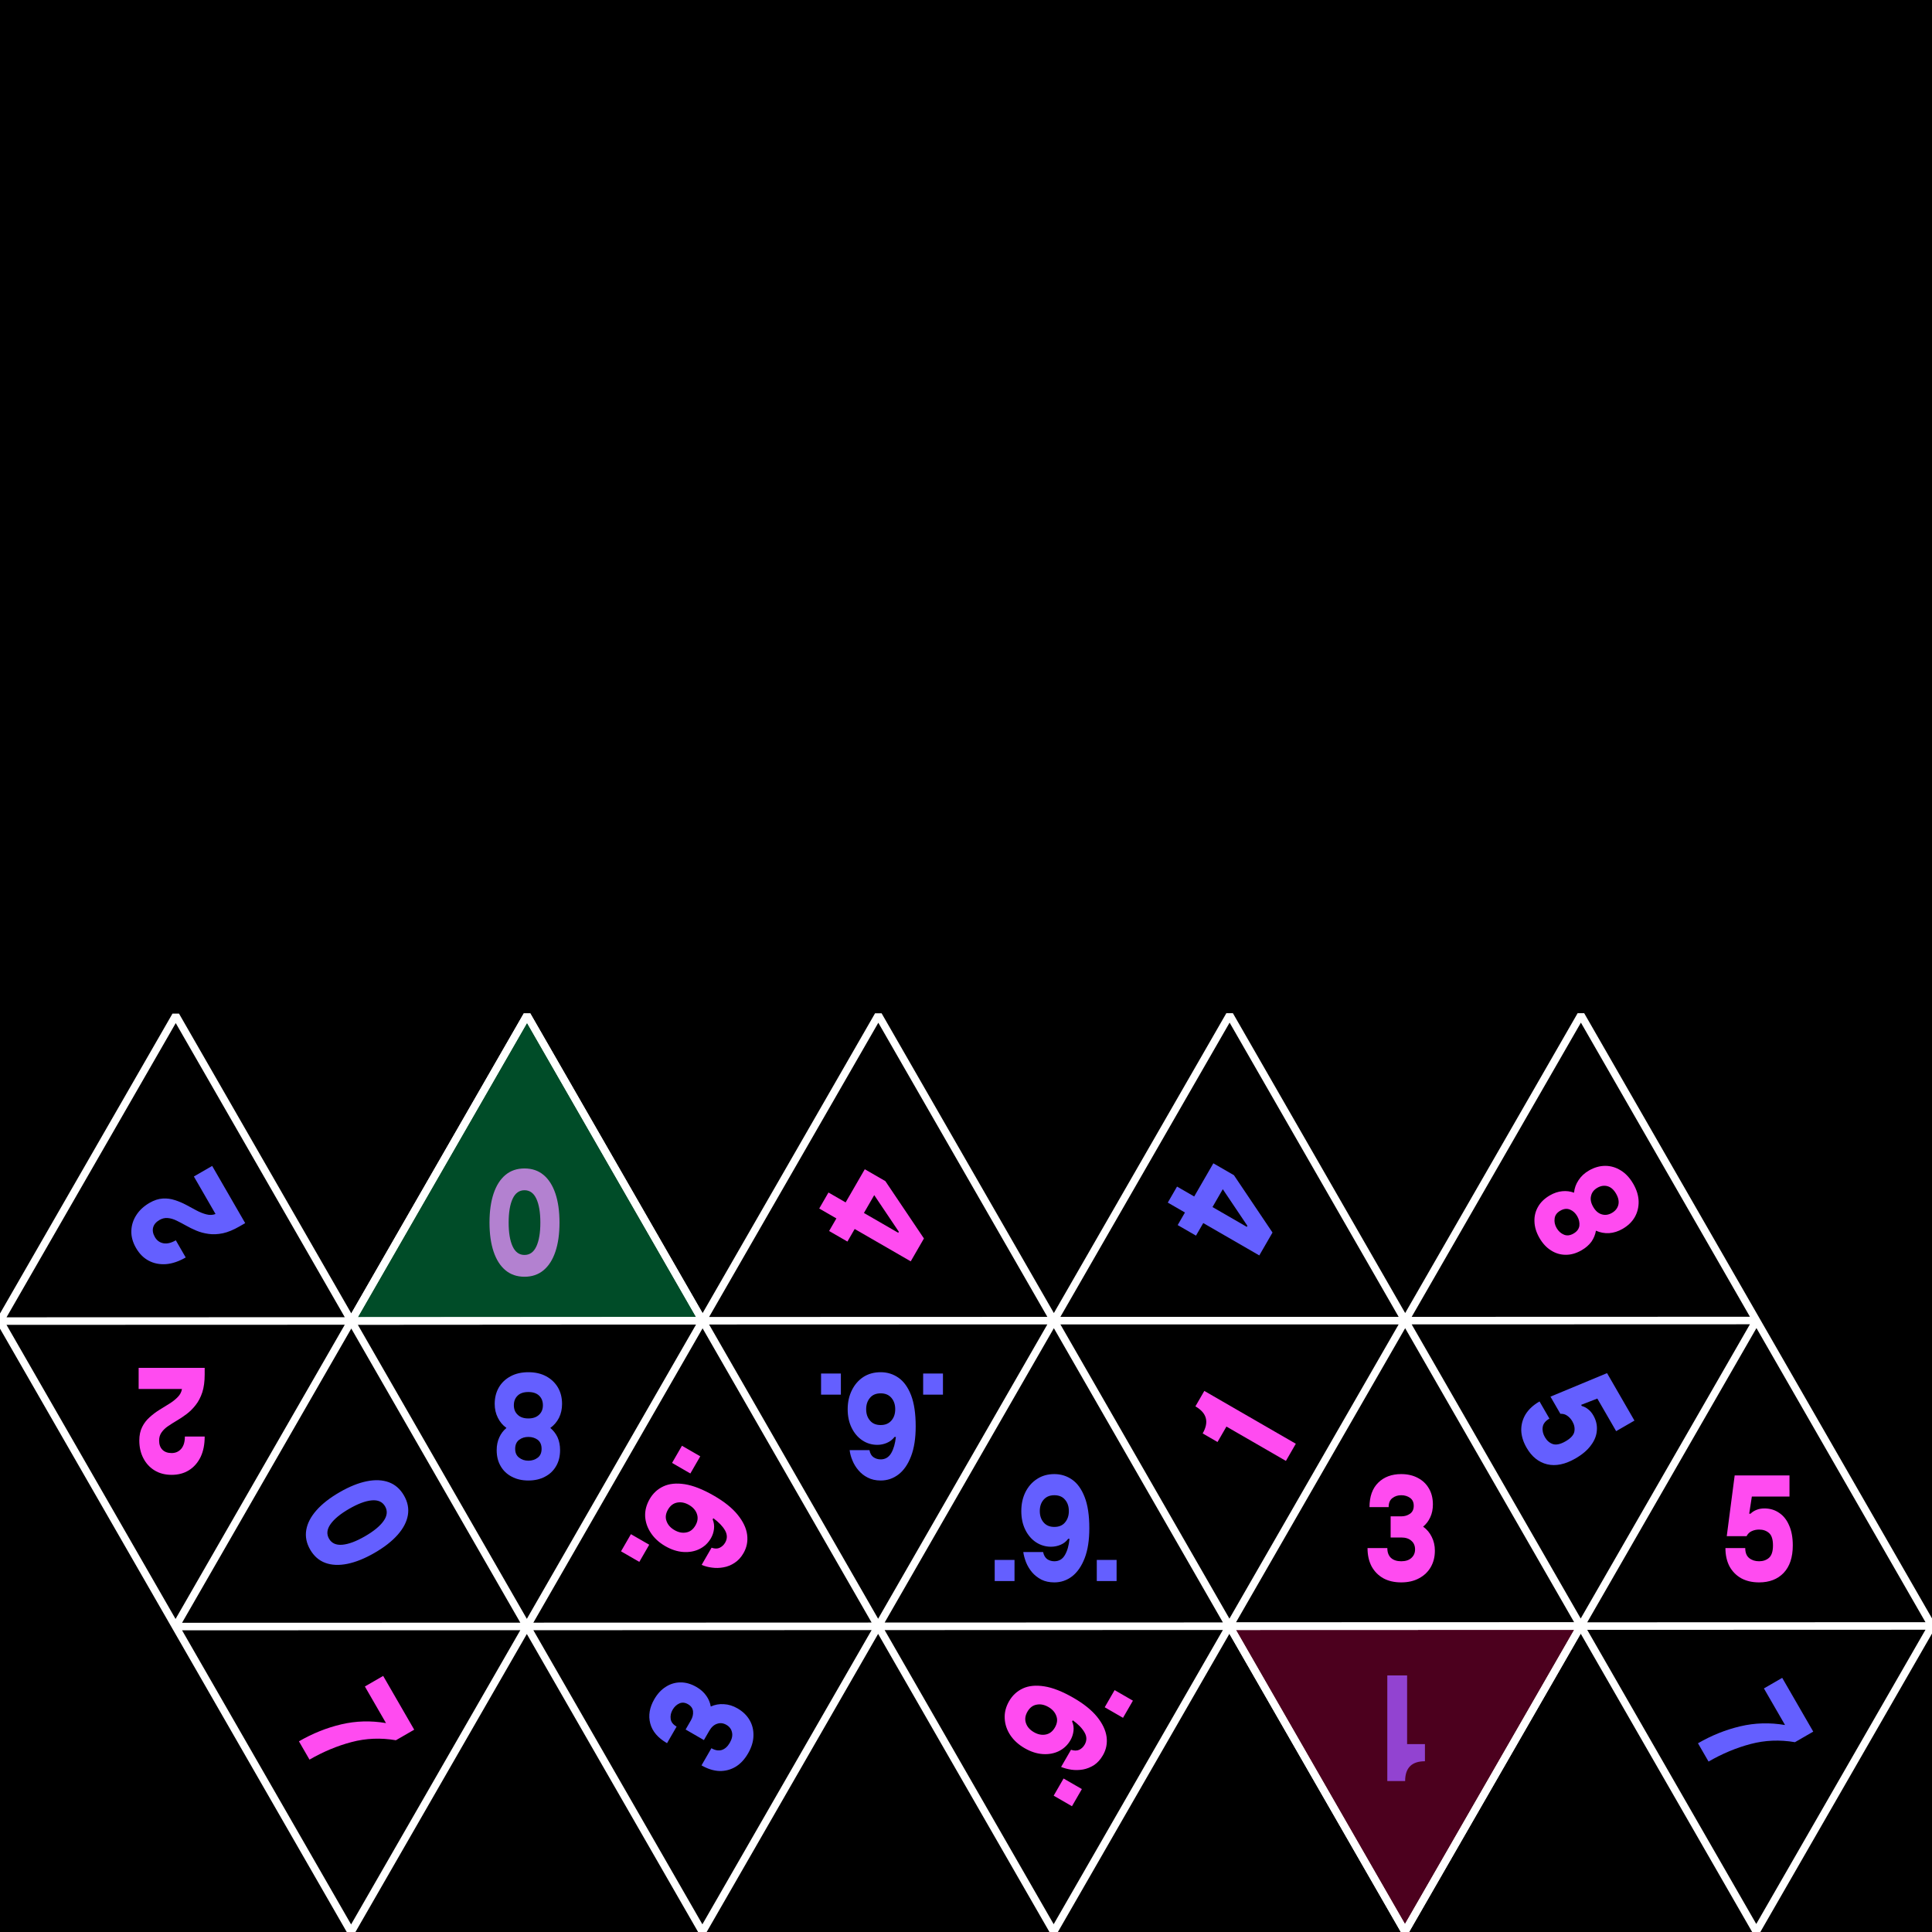
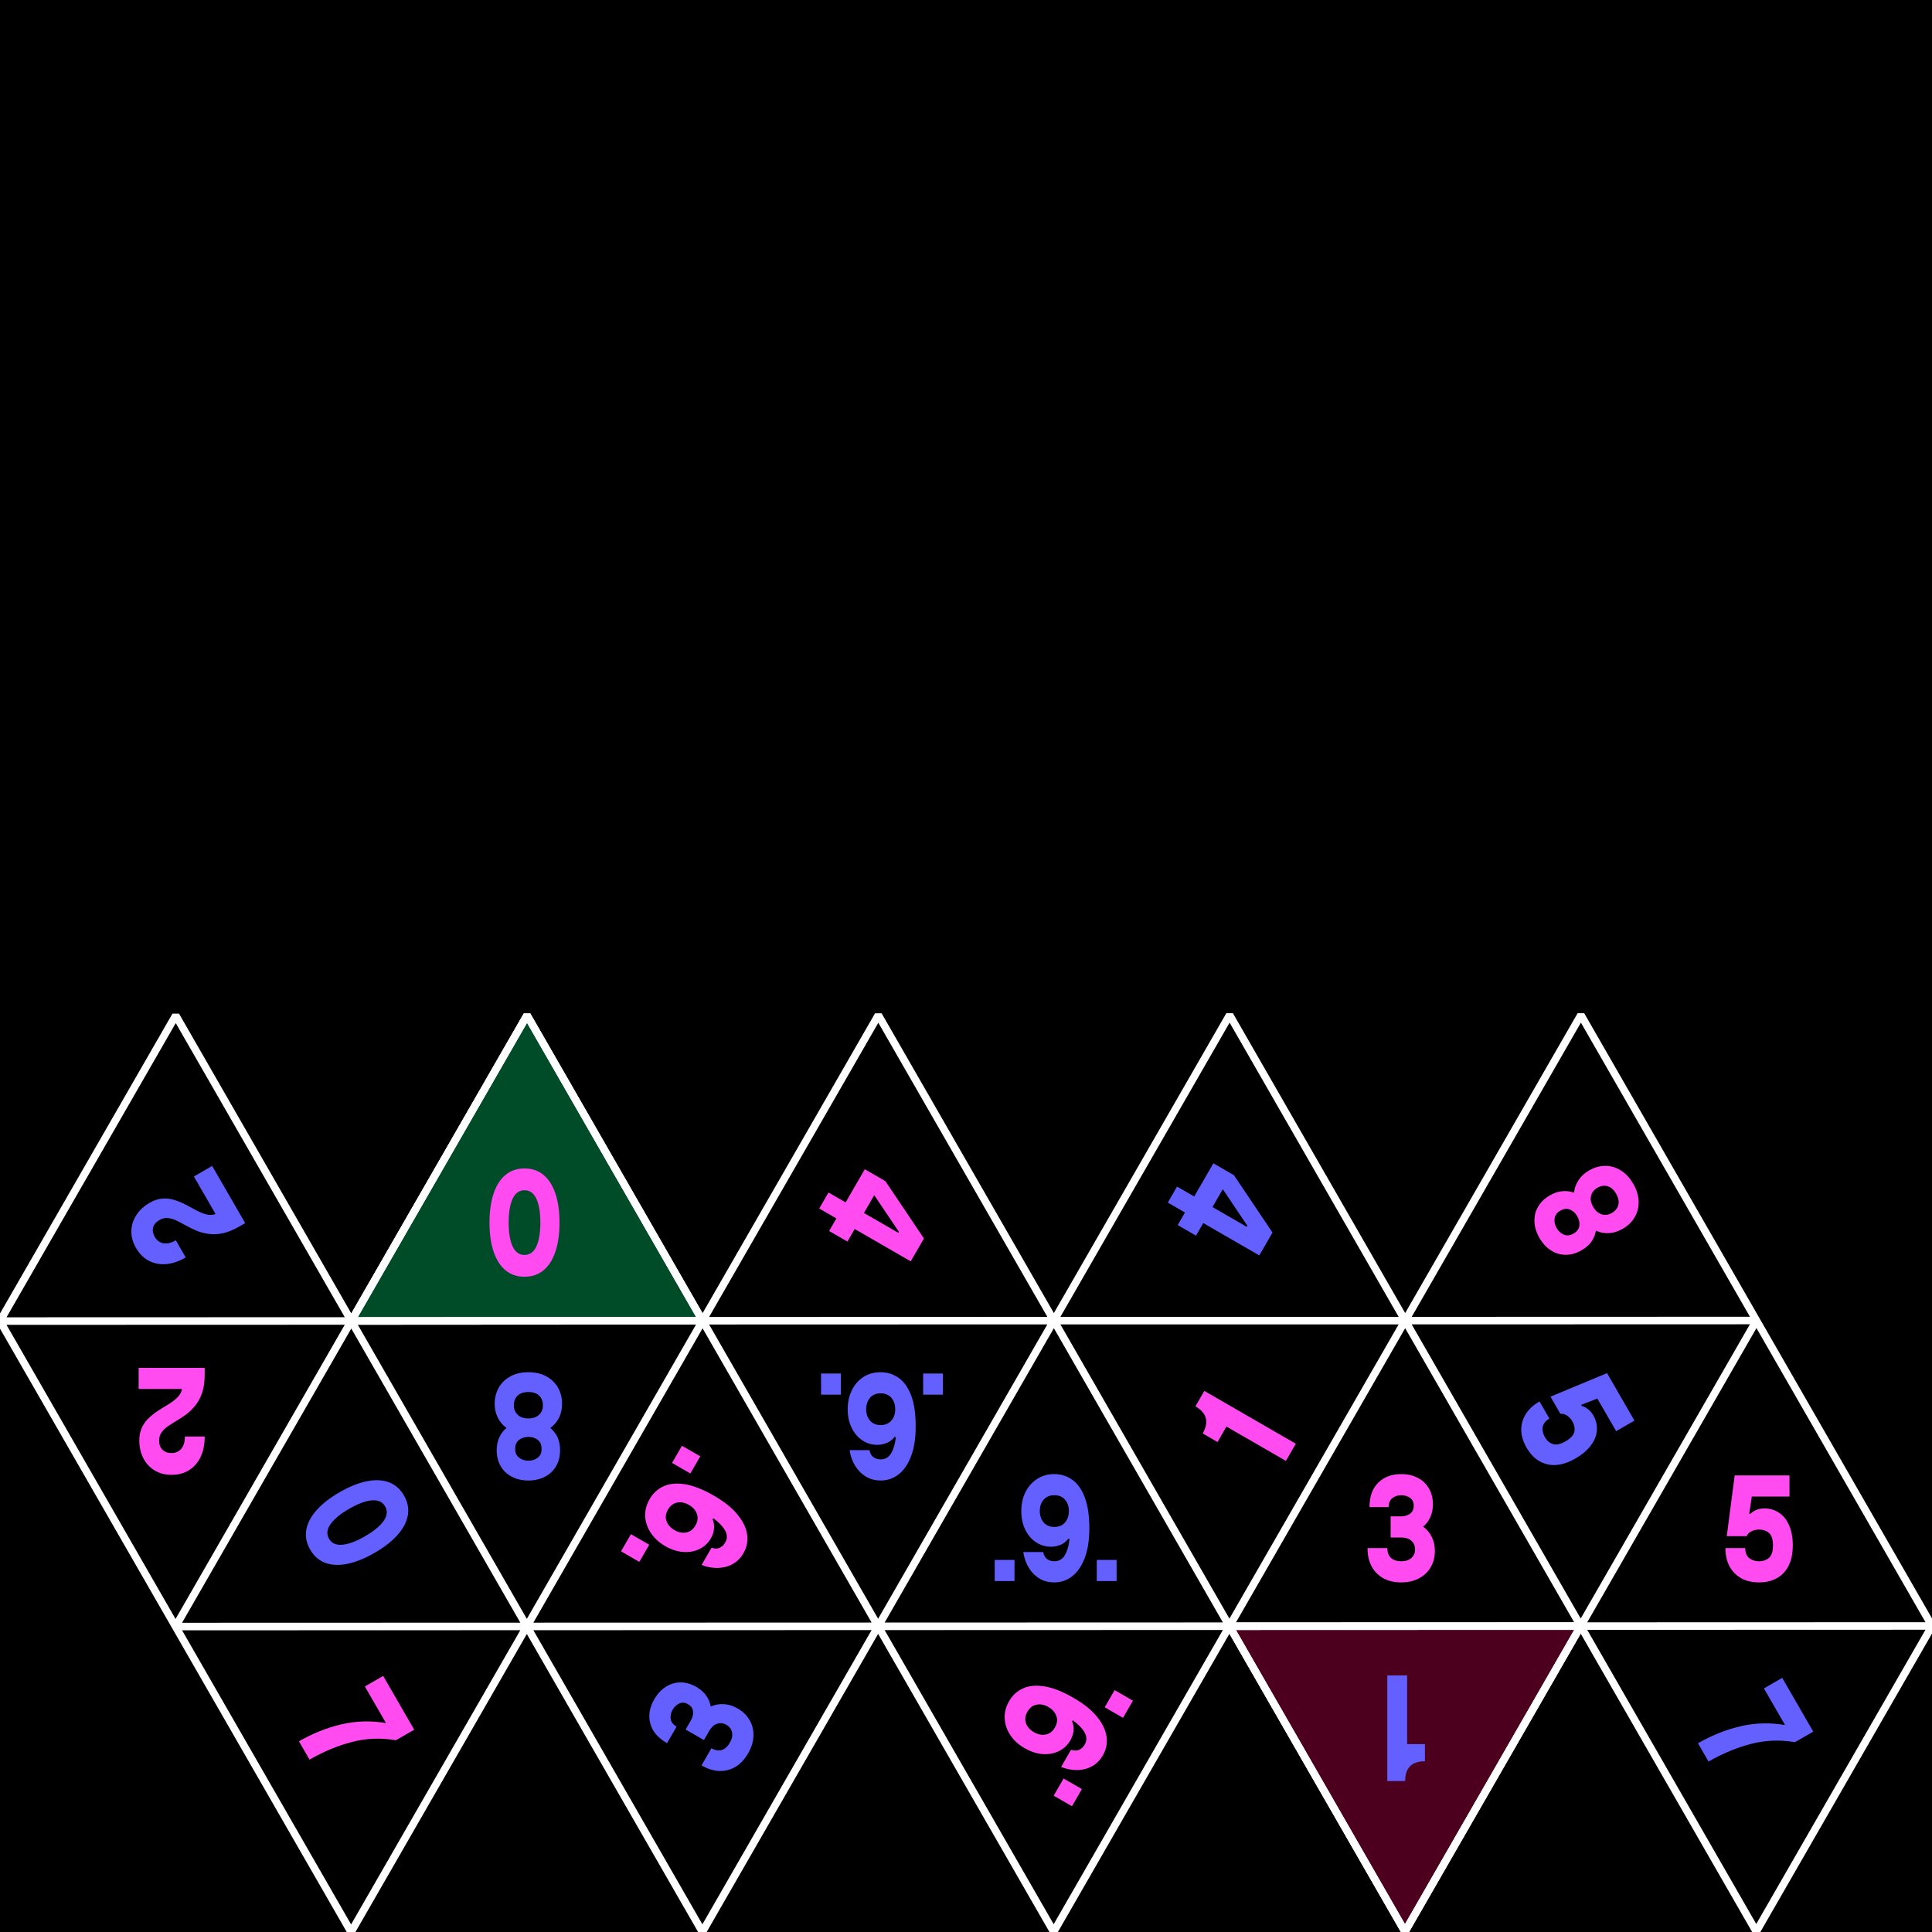
<svg xmlns="http://www.w3.org/2000/svg" width="1024" height="1024" viewBox="0 0 1024 1024" fill="none">
  <g clip-path="url(#clip0_1252_232)">
    <rect width="1024" height="1024" fill="black" />
+     <path d="M651.617 861.92L837.809 861.86L744.661 1023.82L651.617 861.92Z" fill="#FF0066" fill-opacity="0.3" stroke="white" stroke-width="4" stroke-linejoin="bevel" />
+     <path d="M372.383 700.02L186.192 700.14L279.339 538.12L372.383 700.02Z" fill="#00FF88" fill-opacity="0.3" stroke="white" stroke-width="4" stroke-linejoin="bevel" />
+     <path d="M93.043 862.099L279.235 862.04M186.191 700.139L93.148 538.24L0 700.199L93.043 862.099L186.087 1024L279.235 862.04M93.043 862.099L186.191 700.139M279.235 862.04L372.383 700.02M279.235 862.04L186.191 700.139M279.235 862.04L465.426 861.98M279.235 862.04L372.278 1023.94L465.426 861.98M0 700.199L186.191 700.139M186.191 700.139L372.383 700.02M186.191 700.139L279.339 538.12L372.383 700.02M372.383 700.02L558.574 699.96M372.383 700.02L465.426 861.98M372.383 700.02L465.531 538.06L558.574 699.96M465.426 861.98L558.574 699.96M465.426 861.98L651.617 861.92M465.426 861.98L558.469 1023.88L651.617 861.92M558.574 699.96L744.766 699.96M558.574 699.96L651.617 861.92M558.574 699.96L651.722 538L744.766 699.96M651.617 861.92L744.766 699.96M651.617 861.92L837.809 861.86M651.617 861.92L744.661 1023.82L837.809 861.86M744.766 699.96L930.957 699.9M744.766 699.96L837.809 861.86M744.766 699.96L837.914 538L930.957 699.9M837.809 861.86L930.957 699.9M837.809 861.86L1024 861.799M930.957 699.9L1024 861.799L930.852 1023.76L837.809 861.86" stroke="white" stroke-width="4" stroke-linejoin="bevel" />
    <path d="M259.446 648C259.446 642.027 260.169 636.893 261.616 632.6C263.063 628.307 265.163 625.017 267.916 622.73C270.669 620.443 274.029 619.3 277.996 619.3C281.963 619.3 285.323 620.443 288.076 622.73C290.829 625.017 292.929 628.307 294.376 632.6C295.823 636.893 296.546 642.027 296.546 648C296.546 653.973 295.823 659.107 294.376 663.4C292.929 667.693 290.829 670.983 288.076 673.27C285.323 675.557 281.963 676.7 277.996 676.7C274.029 676.7 270.669 675.557 267.916 673.27C265.163 670.983 263.063 667.693 261.616 663.4C260.169 659.107 259.446 653.973 259.446 648ZM269.596 648C269.596 653.367 270.296 657.567 271.696 660.6C273.096 663.633 275.196 665.15 277.996 665.15C280.796 665.15 282.896 663.633 284.296 660.6C285.696 657.567 286.396 653.367 286.396 648C286.396 642.633 285.696 638.433 284.296 635.4C282.896 632.367 280.796 630.85 277.996 630.85C275.196 630.85 273.096 632.367 271.696 635.4C270.296 638.433 269.596 642.633 269.596 648Z" fill="#FF4BF0" />
-     <path d="M899.962 923.969C907.236 919.769 914.719 916.769 922.409 914.969C930.14 913.146 938.04 912.923 946.11 914.3L934.91 894.901L944.609 889.301L961.059 917.793L951.36 923.393C943.29 922.016 935.448 922.341 927.834 924.366C920.26 926.368 912.836 929.468 905.562 933.668L899.962 923.969Z" fill="#645FFF" />
-     <path d="M842.185 620.391C845.014 618.758 847.881 617.938 850.787 617.93C853.693 617.923 856.449 618.73 859.055 620.351C861.638 621.931 863.839 624.297 865.659 627.45C867.479 630.602 868.428 633.692 868.505 636.719C868.582 639.746 867.903 642.536 866.467 645.089C865.008 647.602 862.864 649.675 860.035 651.308C857.691 652.662 855.301 653.422 852.865 653.589C850.405 653.716 848.079 653.28 845.887 652.283C845.531 654.374 844.738 656.314 843.508 658.102C842.213 659.873 840.475 661.389 838.292 662.649C835.463 664.282 832.668 665.088 829.907 665.065C827.106 665.066 824.509 664.302 822.117 662.773C819.685 661.267 817.629 659.06 815.949 656.15C814.269 653.24 813.385 650.355 813.297 647.496C813.169 644.661 813.806 642.03 815.207 639.604C816.568 637.202 818.663 635.184 821.492 633.55C823.675 632.29 825.868 631.563 828.073 631.368C830.213 631.156 832.278 631.419 834.267 632.156C834.499 629.759 835.297 627.547 836.66 625.521C837.999 623.454 839.841 621.744 842.185 620.391ZM825.043 650.9C825.999 652.557 827.292 653.723 828.922 654.399C830.488 655.058 832.18 654.862 833.999 653.812C835.817 652.762 836.853 651.383 837.106 649.674C837.295 647.948 836.911 646.257 835.954 644.6C834.998 642.943 833.737 641.785 832.171 641.126C830.541 640.45 828.817 640.637 826.999 641.687C825.18 642.737 824.176 644.125 823.987 645.851C823.734 647.56 824.086 649.243 825.043 650.9ZM844.442 639.7C845.655 641.801 847.166 643.111 848.974 643.63C850.742 644.172 852.535 643.918 854.354 642.868C856.172 641.818 857.309 640.38 857.764 638.555C858.179 636.753 857.779 634.801 856.566 632.7C855.329 630.558 853.839 629.236 852.094 628.734C850.286 628.216 848.472 628.481 846.654 629.531C844.835 630.581 843.718 632.007 843.304 633.809C842.826 635.594 843.205 637.558 844.442 639.7Z" fill="#FF4BF0" />
-     <path d="M809.138 767.351C807.318 764.199 806.369 761.109 806.292 758.083C806.255 755.032 807.036 752.184 808.633 749.537C810.294 746.908 812.741 744.66 815.974 742.793L821.224 751.886C819.123 753.1 817.937 754.592 817.667 756.365C817.397 758.137 817.787 759.933 818.837 761.751C819.887 763.57 821.288 764.782 823.038 765.388C824.83 765.971 827.079 765.48 829.787 763.917C832.535 762.33 834.085 760.627 834.435 758.808C834.786 756.989 834.436 755.17 833.386 753.351C832.686 752.139 831.791 751.147 830.699 750.377C829.671 749.623 828.448 749.278 827.03 749.342L821.78 740.249L851.766 727.786L866.291 752.944L856.592 758.544L846.617 741.267L838.036 744.605L838.386 745.211C839.597 745.536 840.708 746.107 841.719 746.924C842.77 747.718 843.693 748.802 844.486 750.176C845.956 752.722 846.584 755.35 846.37 758.06C846.221 760.787 845.187 763.431 843.271 765.993C841.419 768.571 838.674 770.91 835.037 773.01C829.581 776.16 824.573 777.192 820.013 776.107C815.493 774.999 811.868 772.08 809.138 767.351Z" fill="#645FFF" />
+     <path d="M899.962 923.969C907.236 919.769 914.719 916.77 922.409 914.97C930.14 913.147 938.04 912.924 946.11 914.3L934.91 894.901L944.609 889.301L961.059 917.793L951.36 923.393C943.29 922.017 935.448 922.341 927.834 924.366C920.26 926.368 912.836 929.469 905.562 933.669L899.962 923.969Z" fill="#645FFF" />
+     <path d="M842.185 620.391C845.014 618.757 847.881 617.937 850.787 617.93C853.693 617.923 856.449 618.73 859.055 620.35C861.638 621.931 863.839 624.297 865.659 627.449C867.479 630.602 868.428 633.691 868.505 636.718C868.582 639.745 867.903 642.535 866.467 645.088C865.008 647.601 862.864 649.674 860.035 651.308C857.691 652.661 855.301 653.421 852.865 653.588C850.405 653.715 848.079 653.28 845.887 652.282C845.531 654.374 844.738 656.313 843.508 658.102C842.213 659.873 840.475 661.388 838.292 662.648C835.463 664.282 832.668 665.087 829.907 665.065C827.106 665.066 824.509 664.302 822.117 662.773C819.685 661.267 817.629 659.059 815.949 656.149C814.269 653.239 813.385 650.355 813.297 647.496C813.169 644.66 813.806 642.029 815.207 639.604C816.568 637.201 818.663 635.183 821.492 633.55C823.675 632.29 825.868 631.562 828.073 631.367C830.213 631.155 832.278 631.418 834.267 632.156C834.499 629.759 835.297 627.547 836.66 625.521C837.999 623.454 839.841 621.744 842.185 620.391ZM825.043 650.899C825.999 652.556 827.292 653.723 828.922 654.398C830.488 655.057 832.18 654.861 833.999 653.811C835.817 652.761 836.853 651.382 837.106 649.673C837.295 647.948 836.911 646.256 835.954 644.599C834.998 642.942 833.737 641.784 832.171 641.126C830.541 640.45 828.817 640.637 826.999 641.687C825.18 642.737 824.176 644.125 823.987 645.851C823.734 647.559 824.086 649.242 825.043 650.899ZM844.442 639.699C845.655 641.801 847.166 643.111 848.974 643.63C850.742 644.172 852.535 643.918 854.354 642.868C856.172 641.818 857.309 640.38 857.764 638.555C858.179 636.753 857.779 634.801 856.566 632.699C855.329 630.557 853.839 629.235 852.094 628.734C850.286 628.215 848.472 628.481 846.654 629.531C844.835 630.581 843.718 632.007 843.304 633.809C842.826 635.594 843.205 637.557 844.442 639.699Z" fill="#FF4BF0" />
+     <path d="M809.138 767.351C807.318 764.199 806.37 761.109 806.293 758.083C806.256 755.032 807.036 752.184 808.633 749.537C810.295 746.908 812.742 744.66 815.975 742.793L821.225 751.886C819.123 753.1 817.938 754.592 817.668 756.365C817.398 758.137 817.788 759.933 818.838 761.751C819.888 763.57 821.288 764.782 823.039 765.388C824.83 765.971 827.08 765.48 829.787 763.917C832.536 762.33 834.085 760.627 834.436 758.808C834.787 756.989 834.437 755.17 833.387 753.351C832.687 752.139 831.791 751.147 830.7 750.377C829.672 749.623 828.449 749.278 827.031 749.342L821.781 740.249L851.767 727.786L866.292 752.944L856.592 758.544L846.617 741.267L838.037 744.605L838.387 745.211C839.598 745.536 840.709 746.107 841.72 746.924C842.771 747.718 843.693 748.802 844.486 750.176C845.956 752.722 846.585 755.35 846.371 758.06C846.221 760.787 845.188 763.431 843.272 765.993C841.419 768.571 838.675 770.91 835.037 773.01C829.581 776.16 824.573 777.192 820.013 776.107C815.493 774.999 811.868 772.08 809.138 767.351Z" fill="#645FFF" />
    <path d="M643.099 616.58L654.011 622.88L674.453 653.274L667.453 665.398L637.748 648.248L633.898 654.916L624.199 649.316L628.049 642.648L618.955 637.398L623.855 628.911L632.949 634.161L643.099 616.58ZM648.108 630.304L642.648 639.761L660.835 650.261L661.15 649.715L648.108 630.304Z" fill="#645FFF" />
-     <path d="M681.562 774.31L650.039 756.11L645.314 764.294L637.433 759.744C640.933 753.682 639.652 748.901 633.59 745.401L638.315 737.217L686.812 765.217L681.562 774.31Z" fill="#FF4BF0" />
+     <path d="M681.562 774.311L650.039 756.111L645.314 764.294L637.433 759.744C640.933 753.682 639.652 748.901 633.59 745.401L638.315 737.217L686.812 765.217L681.562 774.311Z" fill="#FF4BF0" />
    <path d="M745.797 888L745.797 924.4L755.247 924.4L755.247 933.5C748.247 933.5 744.747 937 744.747 944L735.297 944L735.297 888L745.797 888Z" fill="#645FFF" />
    <path d="M499.786 728L499.786 739.2L489.286 739.2L489.286 728L499.786 728ZM474.836 761.6L474.136 761.6C473.063 763 471.709 764.05 470.076 764.75C468.443 765.45 466.763 765.8 465.036 765.8C462.096 765.8 459.436 765.007 457.056 763.42C454.676 761.833 452.786 759.617 451.386 756.77C449.986 753.923 449.286 750.633 449.286 746.9C449.286 743.167 450.033 739.807 451.526 736.82C452.973 733.88 455.003 731.547 457.616 729.82C460.229 728.14 463.286 727.3 466.786 727.3C470.286 727.3 473.436 728.28 476.236 730.24C479.036 732.2 481.253 735.28 482.886 739.48C484.519 743.727 485.336 749.233 485.336 756C485.336 762.3 484.519 767.573 482.886 771.82C481.253 776.113 479.036 779.333 476.236 781.48C473.436 783.627 470.286 784.7 466.786 784.7C464.173 784.7 461.886 784.187 459.926 783.16C457.966 782.18 456.309 780.873 454.956 779.24C453.603 777.653 452.553 775.927 451.806 774.06C451.013 772.193 450.523 770.373 450.336 768.6L460.836 768.6C461.163 770.373 461.886 771.633 463.006 772.38C464.126 773.127 465.386 773.5 466.786 773.5C469.213 773.5 471.079 772.38 472.386 770.14C473.646 767.947 474.463 765.1 474.836 761.6ZM466.786 738.5C464.313 738.5 462.423 739.293 461.116 740.88C459.763 742.467 459.086 744.473 459.086 746.9C459.086 749.373 459.763 751.38 461.116 752.92C462.423 754.507 464.313 755.3 466.786 755.3C469.213 755.3 471.103 754.507 472.456 752.92C473.809 751.38 474.486 749.373 474.486 746.9C474.486 744.473 473.809 742.467 472.456 740.88C471.103 739.293 469.213 738.5 466.786 738.5ZM445.681 728L445.681 739.2L435.181 739.2L435.181 728L445.681 728Z" fill="#645FFF" />
    <path d="M458.352 619.721L469.263 626.021L489.706 656.414L482.706 668.538L453.001 651.388L449.151 658.057L439.452 652.457L443.302 645.788L434.208 640.538L439.108 632.051L448.202 637.301L458.352 619.721ZM463.361 633.444L457.901 642.901L476.088 653.401L476.403 652.856L463.361 633.444Z" fill="#FF4BF0" />
    <path d="M358.618 915.137L353.543 923.927C348.694 921.127 345.725 917.635 344.638 913.451C343.551 909.267 344.268 904.993 346.788 900.628C348.468 897.718 350.524 895.51 352.956 894.004C355.348 892.475 357.944 891.711 360.746 891.712C363.507 891.69 366.302 892.495 369.131 894.129C371.313 895.389 373.04 896.924 374.311 898.736C375.565 900.484 376.37 902.403 376.725 904.495C378.918 903.497 381.232 903.082 383.668 903.249C386.128 903.376 388.53 904.116 390.874 905.469C393.703 907.103 395.847 909.176 397.306 911.689C398.765 914.201 399.444 916.991 399.344 920.059C399.266 923.086 398.318 926.175 396.498 929.328C394.678 932.48 392.476 934.846 389.894 936.427C387.27 937.984 384.413 938.732 381.323 938.672C378.215 938.548 375.044 937.553 371.811 935.686L377.061 926.593C379.001 927.713 380.811 928.031 382.492 927.546C384.196 927.021 385.632 925.749 386.798 923.728C387.965 921.707 388.358 919.859 387.978 918.185C387.621 916.47 386.634 915.146 385.017 914.213C383.36 913.256 381.72 913.063 380.097 913.635C378.457 914.143 377.053 915.407 375.886 917.428L373.086 922.278L363.387 916.678L366.187 911.828C367.097 910.252 367.474 908.664 367.32 907.066C367.165 905.468 366.279 904.202 364.662 903.269C363.046 902.335 361.507 902.201 360.045 902.866C358.583 903.531 357.397 904.652 356.487 906.228C355.577 907.804 355.24 909.415 355.476 911.059C355.672 912.681 356.719 914.04 358.618 915.137Z" fill="#645FFF" />
-     <path d="M158.441 922.94C165.715 918.74 173.198 915.74 180.888 913.94C188.619 912.117 196.519 911.894 204.589 913.27L193.389 893.871L203.088 888.271L219.538 916.764L209.839 922.364C201.769 920.987 193.927 921.311 186.313 923.337C178.739 925.338 171.315 928.439 164.041 932.639L158.441 922.94Z" fill="#FF4BF0" />
+     <path d="M158.441 922.94C165.715 918.74 173.198 915.74 180.888 913.941C188.619 912.118 196.519 911.894 204.589 913.271L193.389 893.872L203.088 888.272L219.538 916.764L209.839 922.364C201.769 920.988 193.927 921.312 186.313 923.337C178.739 925.339 171.315 928.44 164.041 932.64L158.441 922.94Z" fill="#FF4BF0" />
    <path d="M262.202 744.1C262.202 740.833 262.926 737.94 264.372 735.42C265.819 732.9 267.896 730.917 270.602 729.47C273.262 728.023 276.412 727.3 280.052 727.3C283.692 727.3 286.842 728.023 289.502 729.47C292.162 730.917 294.239 732.9 295.732 735.42C297.179 737.94 297.902 740.833 297.902 744.1C297.902 746.807 297.366 749.257 296.292 751.45C295.172 753.643 293.632 755.44 291.672 756.84C293.306 758.193 294.589 759.85 295.522 761.81C296.409 763.817 296.852 766.08 296.852 768.6C296.852 771.867 296.152 774.69 294.752 777.07C293.352 779.497 291.392 781.363 288.872 782.67C286.352 784.023 283.412 784.7 280.052 784.7C276.692 784.7 273.752 784.023 271.232 782.67C268.712 781.363 266.752 779.497 265.352 777.07C263.952 774.69 263.252 771.867 263.252 768.6C263.252 766.08 263.719 763.817 264.652 761.81C265.539 759.85 266.799 758.193 268.432 756.84C266.472 755.44 264.956 753.643 263.882 751.45C262.762 749.257 262.202 746.807 262.202 744.1ZM280.052 774.2C281.966 774.2 283.622 773.663 285.022 772.59C286.376 771.563 287.052 770 287.052 767.9C287.052 765.8 286.376 764.213 285.022 763.14C283.622 762.113 281.966 761.6 280.052 761.6C278.139 761.6 276.506 762.113 275.152 763.14C273.752 764.213 273.052 765.8 273.052 767.9C273.052 770 273.752 771.563 275.152 772.59C276.506 773.663 278.139 774.2 280.052 774.2ZM280.052 751.8C282.479 751.8 284.369 751.147 285.722 749.84C287.076 748.58 287.752 746.9 287.752 744.8C287.752 742.7 287.076 740.997 285.722 739.69C284.369 738.43 282.479 737.8 280.052 737.8C277.579 737.8 275.689 738.43 274.382 739.69C273.029 740.997 272.352 742.7 272.352 744.8C272.352 746.9 273.029 748.58 274.382 749.84C275.689 751.147 277.579 751.8 280.052 751.8Z" fill="#645FFF" />
    <path d="M361.455 766.283L371.155 771.883L365.905 780.976L356.205 775.376L361.455 766.283ZM378.079 804.69L377.729 805.296C378.405 806.926 378.637 808.623 378.427 810.388C378.216 812.152 377.679 813.782 376.816 815.277C375.346 817.823 373.329 819.73 370.765 820.998C368.201 822.266 365.336 822.794 362.171 822.584C359.006 822.373 355.806 821.334 352.573 819.467C349.34 817.601 346.804 815.274 344.964 812.487C343.141 809.764 342.135 806.84 341.946 803.713C341.798 800.61 342.599 797.543 344.349 794.512C346.099 791.481 348.523 789.243 351.62 787.798C354.718 786.353 358.493 785.973 362.947 786.659C367.442 787.368 372.619 789.414 378.479 792.797C383.935 795.947 388.094 799.291 390.955 802.829C393.856 806.39 395.536 809.92 395.995 813.418C396.454 816.916 395.809 820.181 394.059 823.212C392.752 825.475 391.164 827.199 389.295 828.383C387.467 829.59 385.507 830.371 383.415 830.727C381.365 831.106 379.344 831.152 377.354 830.865C375.341 830.619 373.52 830.133 371.891 829.408L377.141 820.315C378.84 820.918 380.293 820.922 381.5 820.325C382.706 819.729 383.659 818.824 384.359 817.612C385.573 815.51 385.536 813.334 384.25 811.082C382.98 808.894 380.923 806.764 378.079 804.69ZM354.049 800.112C352.812 802.254 352.554 804.287 353.275 806.212C353.972 808.177 355.372 809.767 357.473 810.98C359.615 812.217 361.691 812.634 363.702 812.232C365.729 811.894 367.361 810.654 368.598 808.512C369.811 806.41 370.069 804.377 369.372 802.411C368.715 800.469 367.315 798.88 365.173 797.643C363.072 796.43 360.995 796.013 358.945 796.391C356.894 796.77 355.262 798.01 354.049 800.112ZM334.403 813.14L344.102 818.74L338.852 827.833L329.153 822.233L334.403 813.14Z" fill="#FF4BF0" />
-     <path d="M198.527 823.048C193.354 826.035 188.547 827.975 184.105 828.869C179.664 829.763 175.765 829.589 172.408 828.348C169.051 827.107 166.38 824.768 164.397 821.333C162.414 817.898 161.724 814.416 162.328 810.889C162.931 807.361 164.73 803.897 167.725 800.498C170.72 797.098 174.804 793.905 179.977 790.918C185.15 787.932 189.957 785.992 194.399 785.098C198.84 784.204 202.74 784.378 206.097 785.619C209.454 786.86 212.124 789.198 214.107 792.633C216.09 796.068 216.78 799.55 216.177 803.078C215.573 806.606 213.774 810.069 210.779 813.469C207.784 816.868 203.7 820.061 198.527 823.048ZM193.452 814.258C198.1 811.575 201.387 808.868 203.314 806.139C205.241 803.41 205.504 800.833 204.104 798.408C202.704 795.983 200.341 794.923 197.014 795.227C193.687 795.531 189.7 797.025 185.052 799.709C180.404 802.392 177.117 805.098 175.19 807.827C173.263 810.556 173 813.133 174.4 815.558C175.8 817.983 178.163 819.043 181.49 818.739C184.817 818.435 188.804 816.941 193.452 814.258Z" fill="#645FFF" />
+     <path d="M198.527 823.048C193.354 826.035 188.547 827.975 184.105 828.869C179.664 829.763 175.765 829.589 172.408 828.348C169.051 827.107 166.38 824.769 164.397 821.334C162.414 817.898 161.724 814.417 162.328 810.889C162.931 807.361 164.73 803.898 167.725 800.498C170.72 797.099 174.804 793.906 179.977 790.919C185.15 787.932 189.957 785.992 194.399 785.098C198.84 784.204 202.74 784.378 206.097 785.619C209.454 786.86 212.124 789.198 214.107 792.634C216.09 796.069 216.78 799.55 216.177 803.078C215.573 806.606 213.774 810.07 210.779 813.469C207.784 816.869 203.7 820.062 198.527 823.048ZM193.452 814.258C198.1 811.575 201.387 808.869 203.314 806.14C205.241 803.411 205.504 800.834 204.104 798.409C202.704 795.984 200.341 794.924 197.014 795.228C193.687 795.532 189.7 797.026 185.052 799.709C180.404 802.392 177.117 805.099 175.19 807.828C173.263 810.557 173 813.134 174.4 815.559C175.8 817.984 178.163 819.044 181.49 818.74C184.817 818.435 188.804 816.942 193.452 814.258Z" fill="#645FFF" />
    <path d="M126.924 650.028C123.731 651.872 120.793 653.083 118.11 653.662C115.363 654.224 112.84 654.334 110.541 653.991C108.201 653.672 106.033 653.091 104.038 652.249C102.043 651.407 100.202 650.503 98.513 649.538C96.76 648.556 95.098 647.684 93.526 646.921C91.954 646.158 90.433 645.716 88.962 645.596C87.468 645.434 85.993 645.774 84.538 646.614C82.72 647.664 81.597 648.986 81.17 650.579C80.743 652.173 81.054 653.879 82.104 655.698C83.154 657.517 84.673 658.607 86.66 658.968C88.583 659.313 90.757 658.785 93.182 657.385L98.432 666.478C94.795 668.578 91.301 669.76 87.951 670.024C84.577 670.247 81.53 669.636 78.808 668.189C76.087 666.743 73.852 664.504 72.102 661.473C70.352 658.442 69.522 655.418 69.613 652.402C69.704 649.386 70.591 646.583 72.276 643.994C73.92 641.428 76.257 639.271 79.288 637.521C81.713 636.121 84.051 635.363 86.302 635.249C88.49 635.118 90.618 635.398 92.688 636.089C94.734 636.74 96.729 637.582 98.673 638.615C100.553 639.631 102.389 640.619 104.182 641.577C105.975 642.536 107.72 643.226 109.418 643.647C111.075 644.091 112.681 644.026 114.236 643.451L102.756 623.567L112.455 617.967L129.955 648.278L126.924 650.028Z" fill="#645FFF" />
    <path d="M736.014 798.8L725.864 798.8C725.864 793.2 727.404 788.883 730.484 785.85C733.564 782.817 737.624 781.3 742.664 781.3C746.024 781.3 748.964 781.977 751.484 783.33C754.004 784.637 755.964 786.503 757.364 788.93C758.764 791.31 759.464 794.133 759.464 797.4C759.464 799.92 758.997 802.183 758.064 804.19C757.177 806.15 755.917 807.807 754.284 809.16C756.244 810.56 757.761 812.357 758.834 814.55C759.954 816.743 760.514 819.193 760.514 821.9C760.514 825.167 759.791 828.06 758.344 830.58C756.897 833.1 754.821 835.083 752.114 836.53C749.454 837.977 746.304 838.7 742.664 838.7C739.024 838.7 735.874 837.977 733.214 836.53C730.554 835.037 728.477 832.937 726.984 830.23C725.537 827.477 724.814 824.233 724.814 820.5L735.314 820.5C735.314 822.74 735.944 824.467 737.204 825.68C738.511 826.893 740.331 827.5 742.664 827.5C744.997 827.5 746.794 826.917 748.054 825.75C749.361 824.583 750.014 823.067 750.014 821.2C750.014 819.287 749.361 817.77 748.054 816.65C746.794 815.483 744.997 814.9 742.664 814.9L737.064 814.9L737.064 803.7L742.664 803.7C744.484 803.7 746.047 803.233 747.354 802.3C748.661 801.367 749.314 799.967 749.314 798.1C749.314 796.233 748.661 794.833 747.354 793.9C746.047 792.967 744.484 792.5 742.664 792.5C740.844 792.5 739.281 793.013 737.974 794.04C736.667 795.02 736.014 796.607 736.014 798.8Z" fill="#FF4BF0" />
    <path d="M932.364 838.7C928.724 838.7 925.574 837.977 922.914 836.53C920.254 835.037 918.177 832.937 916.684 830.23C915.237 827.477 914.514 824.233 914.514 820.5L925.014 820.5C925.014 822.927 925.714 824.7 927.114 825.82C928.514 826.94 930.264 827.5 932.364 827.5C934.464 827.5 936.214 826.893 937.614 825.68C939.014 824.42 939.714 822.227 939.714 819.1C939.714 815.927 939.014 813.733 937.614 812.52C936.214 811.307 934.464 810.7 932.364 810.7C930.964 810.7 929.657 810.98 928.444 811.54C927.277 812.053 926.367 812.94 925.714 814.2L915.214 814.2L919.414 782L948.464 782L948.464 793.2L928.514 793.2L927.114 802.3L927.814 802.3C928.701 801.413 929.751 800.737 930.964 800.27C932.177 799.757 933.577 799.5 935.164 799.5C938.104 799.5 940.694 800.27 942.934 801.81C945.221 803.303 946.994 805.52 948.254 808.46C949.561 811.353 950.214 814.9 950.214 819.1C950.214 825.4 948.604 830.253 945.384 833.66C942.164 837.02 937.824 838.7 932.364 838.7Z" fill="#FF4BF0" />
    <path d="M527.213 838L527.213 826.8L537.713 826.8L537.713 838L527.213 838ZM566.863 815.6L566.163 815.6C565.137 817 563.807 818.05 562.173 818.75C560.54 819.45 558.837 819.8 557.063 819.8C554.17 819.8 551.51 819.007 549.083 817.42C546.703 815.833 544.813 813.617 543.413 810.77C542.013 807.923 541.313 804.633 541.313 800.9C541.313 797.167 542.037 793.83 543.483 790.89C544.977 787.903 547.03 785.57 549.643 783.89C552.257 782.163 555.313 781.3 558.813 781.3C562.313 781.3 565.463 782.28 568.263 784.24C571.063 786.2 573.28 789.303 574.913 793.55C576.547 797.75 577.363 803.233 577.363 810C577.363 816.3 576.547 821.573 574.913 825.82C573.28 830.067 571.063 833.287 568.263 835.48C565.463 837.627 562.313 838.7 558.813 838.7C556.2 838.7 553.913 838.21 551.953 837.23C549.993 836.203 548.337 834.897 546.983 833.31C545.63 831.677 544.58 829.927 543.833 828.06C543.087 826.147 542.597 824.327 542.363 822.6L552.863 822.6C553.237 824.327 553.96 825.587 555.033 826.38C556.153 827.127 557.413 827.5 558.813 827.5C561.287 827.5 563.153 826.403 564.413 824.21C565.72 821.97 566.537 819.1 566.863 815.6ZM558.813 792.5C556.387 792.5 554.497 793.293 553.143 794.88C551.79 796.42 551.113 798.427 551.113 800.9C551.113 803.327 551.79 805.333 553.143 806.92C554.497 808.507 556.387 809.3 558.813 809.3C561.287 809.3 563.177 808.507 564.483 806.92C565.837 805.333 566.513 803.327 566.513 800.9C566.513 798.427 565.837 796.42 564.483 794.88C563.177 793.293 561.287 792.5 558.813 792.5ZM581.319 838L581.319 826.8L591.819 826.8L591.819 838L581.319 838Z" fill="#645FFF" />
    <path d="M108.487 728.5C108.487 732.187 108.067 735.337 107.227 737.95C106.34 740.61 105.173 742.85 103.727 744.67C102.28 746.537 100.693 748.123 98.966 749.43C97.24 750.737 95.537 751.88 93.856 752.86C92.13 753.887 90.543 754.89 89.097 755.87C87.65 756.85 86.507 757.947 85.666 759.16C84.78 760.373 84.337 761.82 84.337 763.5C84.337 765.6 84.92 767.233 86.087 768.4C87.253 769.567 88.886 770.15 90.987 770.15C93.087 770.15 94.79 769.38 96.097 767.84C97.356 766.347 97.987 764.2 97.987 761.4L108.487 761.4C108.487 765.6 107.763 769.217 106.317 772.25C104.823 775.283 102.77 777.617 100.157 779.25C97.543 780.883 94.487 781.7 90.987 781.7C87.487 781.7 84.453 780.907 81.886 779.32C79.32 777.733 77.337 775.563 75.936 772.81C74.537 770.103 73.837 767 73.837 763.5C73.837 760.7 74.35 758.297 75.376 756.29C76.356 754.33 77.663 752.627 79.296 751.18C80.883 749.733 82.61 748.427 84.477 747.26C86.296 746.14 88.07 745.043 89.796 743.97C91.523 742.897 92.993 741.73 94.207 740.47C95.42 739.257 96.166 737.833 96.447 736.2L73.487 736.2L73.487 725L108.487 725L108.487 728.5Z" fill="#FF4BF0" />
-     <path d="M568.167 957.339L558.467 951.739L563.717 942.646L573.417 948.246L568.167 957.339ZM568.593 911.801L568.243 912.407C568.942 913.997 569.186 915.673 568.976 917.438C568.765 919.202 568.217 920.853 567.33 922.388C565.883 924.894 563.866 926.801 561.279 928.109C558.715 929.377 555.85 929.905 552.685 929.695C549.519 929.484 546.32 928.445 543.087 926.578C539.854 924.712 537.326 922.417 535.503 919.694C533.663 916.907 532.669 913.962 532.521 910.859C532.332 907.733 533.113 904.654 534.863 901.623C536.613 898.592 539.037 896.354 542.134 894.909C545.232 893.464 549.027 893.096 553.522 893.805C557.976 894.49 563.133 896.525 568.993 899.908C574.449 903.058 578.607 906.402 581.468 909.94C584.329 913.478 586.01 917.007 586.509 920.529C586.968 924.027 586.323 927.292 584.573 930.323C583.266 932.586 581.698 934.321 579.87 935.529C578.001 936.713 576.041 937.494 573.99 937.873C571.899 938.228 569.858 938.263 567.868 937.976C565.838 937.666 564.017 937.18 562.405 936.519L567.655 927.426C569.337 927.966 570.79 927.969 572.013 927.436C573.22 926.84 574.173 925.935 574.873 924.723C576.11 922.581 576.094 920.416 574.824 918.228C573.538 915.976 571.46 913.834 568.593 911.801ZM544.562 907.223C543.349 909.324 543.091 911.358 543.789 913.323C544.446 915.265 545.845 916.854 547.987 918.091C550.089 919.304 552.165 919.722 554.216 919.343C556.266 918.964 557.898 917.724 559.112 915.623C560.348 913.481 560.606 911.447 559.886 909.522C559.188 907.557 557.789 905.968 555.687 904.754C553.545 903.518 551.469 903.1 549.459 903.502C547.431 903.841 545.799 905.081 544.562 907.223ZM595.219 910.482L585.52 904.882L590.77 895.789L600.469 901.389L595.219 910.482Z" fill="#FF4BF0" />
-     <path d="M651.617 861.92L837.809 861.86L744.661 1023.82L651.617 861.92Z" fill="#FF0066" fill-opacity="0.3" stroke="white" stroke-width="4" stroke-linejoin="bevel" />
-     <path d="M372.383 700.02L186.192 700.14L279.339 538.12L372.383 700.02Z" fill="#00FF88" fill-opacity="0.3" stroke="white" stroke-width="4" stroke-linejoin="bevel" />
-     <path d="M93.043 862.099L279.235 862.04M186.191 700.139L93.148 538.24L0 700.199L93.043 862.099L186.087 1024L279.235 862.04M93.043 862.099L186.191 700.139M279.235 862.04L372.383 700.02M279.235 862.04L186.191 700.139M279.235 862.04L465.426 861.98M279.235 862.04L372.278 1023.94L465.426 861.98M0 700.199L186.191 700.139M186.191 700.139L372.383 700.02M186.191 700.139L279.339 538.12L372.383 700.02M372.383 700.02L558.574 699.96M372.383 700.02L465.426 861.98M372.383 700.02L465.531 538.06L558.574 699.96M465.426 861.98L558.574 699.96M465.426 861.98L651.617 861.92M465.426 861.98L558.469 1023.88L651.617 861.92M558.574 699.96L744.766 699.96M558.574 699.96L651.617 861.92M558.574 699.96L651.722 538L744.766 699.96M651.617 861.92L744.766 699.96M651.617 861.92L837.809 861.86M651.617 861.92L744.661 1023.82L837.809 861.86M744.766 699.96L930.957 699.9M744.766 699.96L837.809 861.86M744.766 699.96L837.914 538L930.957 699.9M837.809 861.86L930.957 699.9M837.809 861.86L1024 861.799M930.957 699.9L1024 861.799L930.852 1023.76L837.809 861.86" stroke="white" stroke-width="4" stroke-linejoin="bevel" />
+     <path d="M568.167 957.339L558.467 951.739L563.717 942.645L573.417 948.245L568.167 957.339ZM568.593 911.801L568.243 912.407C568.942 913.996 569.186 915.673 568.976 917.437C568.765 919.202 568.217 920.852 567.33 922.388C565.883 924.893 563.866 926.8 561.279 928.109C558.715 929.376 555.85 929.905 552.685 929.694C549.519 929.483 546.32 928.444 543.087 926.578C539.854 924.711 537.326 922.416 535.503 919.693C533.663 916.907 532.669 913.962 532.521 910.859C532.332 907.732 533.113 904.653 534.863 901.622C536.613 898.591 539.037 896.353 542.134 894.908C545.232 893.463 549.027 893.095 553.522 893.804C557.976 894.49 563.133 896.524 568.993 899.907C574.449 903.057 578.607 906.401 581.468 909.939C584.329 913.477 586.01 917.007 586.509 920.528C586.968 924.027 586.323 927.291 584.573 930.322C583.266 932.585 581.698 934.321 579.87 935.528C578.001 936.712 576.041 937.494 573.99 937.872C571.899 938.228 569.858 938.262 567.868 937.975C565.838 937.665 564.017 937.18 562.405 936.518L567.655 927.425C569.337 927.965 570.79 927.969 572.013 927.436C573.22 926.839 574.173 925.935 574.873 924.722C576.11 922.58 576.094 920.415 574.824 918.228C573.538 915.976 571.46 913.834 568.593 911.801ZM544.562 907.222C543.349 909.324 543.091 911.357 543.789 913.323C544.446 915.265 545.845 916.854 547.987 918.091C550.089 919.304 552.165 919.721 554.216 919.343C556.266 918.964 557.898 917.724 559.112 915.622C560.348 913.48 560.606 911.447 559.886 909.522C559.188 907.557 557.789 905.967 555.687 904.754C553.545 903.517 551.469 903.1 549.459 903.502C547.431 903.84 545.799 905.08 544.562 907.222ZM595.219 910.482L585.52 904.882L590.77 895.789L600.469 901.389L595.219 910.482Z" fill="#FF4BF0" />
  </g>
  <defs>
    <clipPath id="clip0_1252_232">
      <rect width="1024" height="1024" fill="white" />
    </clipPath>
  </defs>
</svg>
